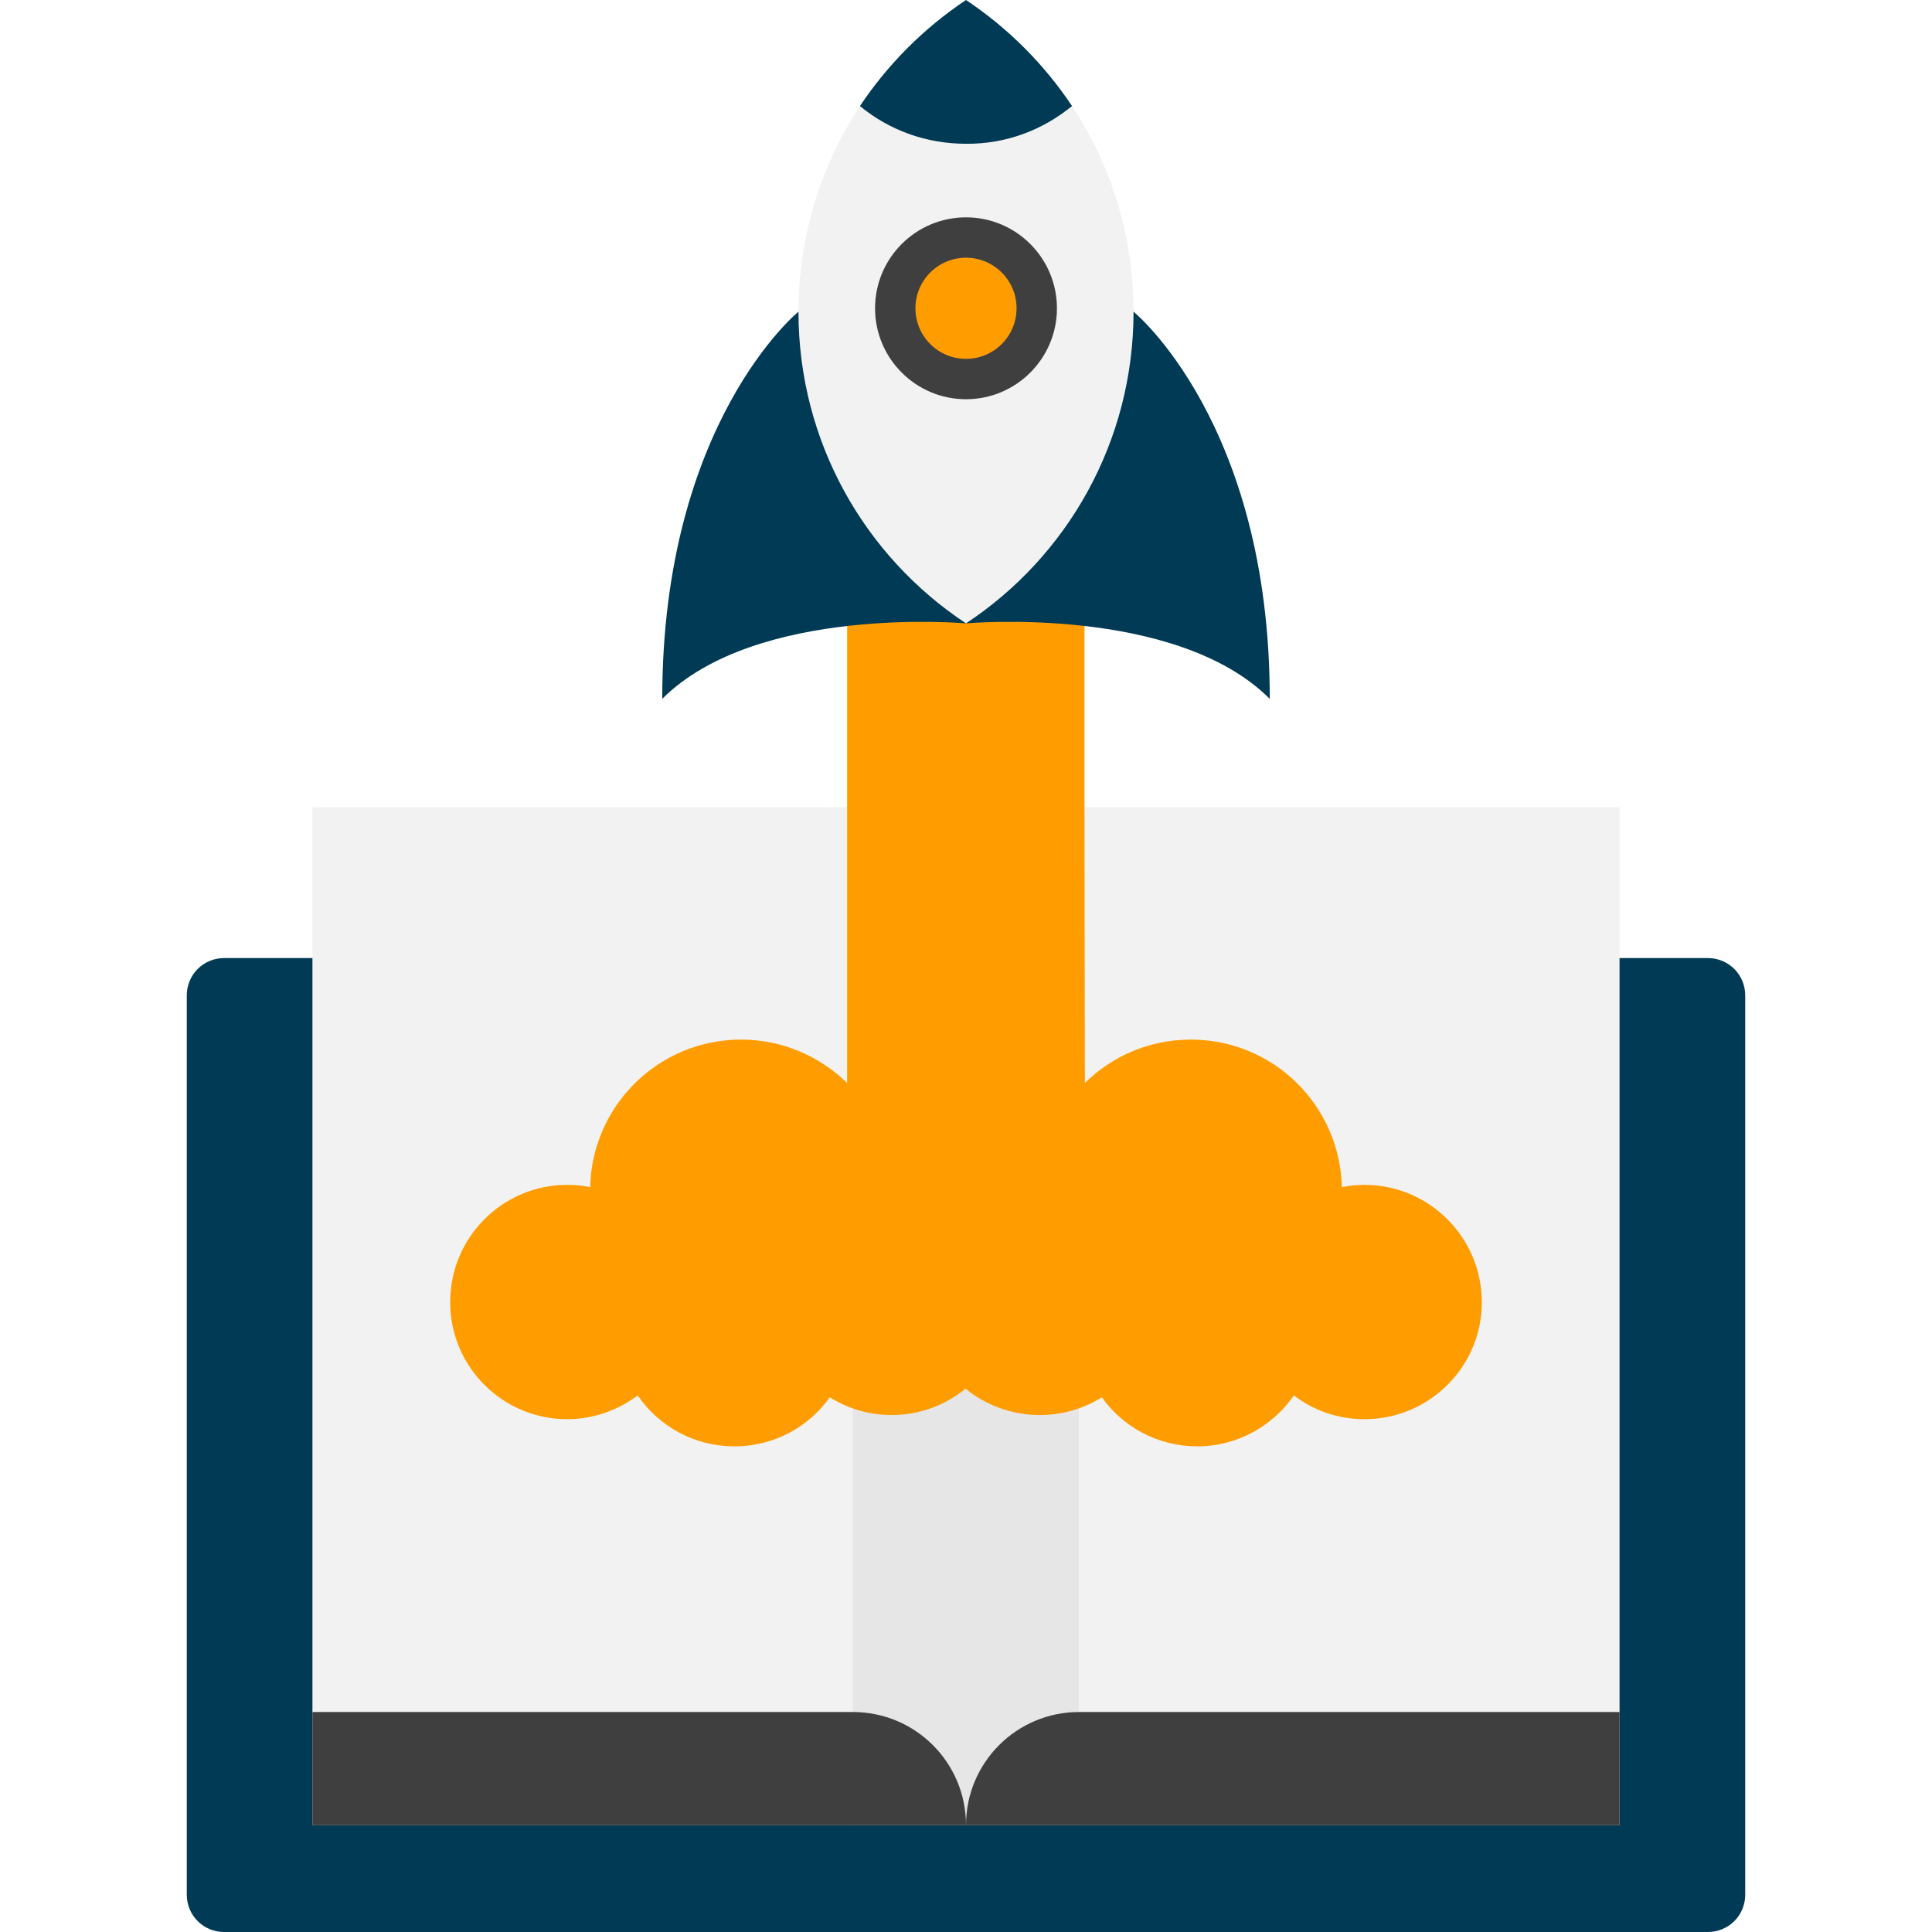
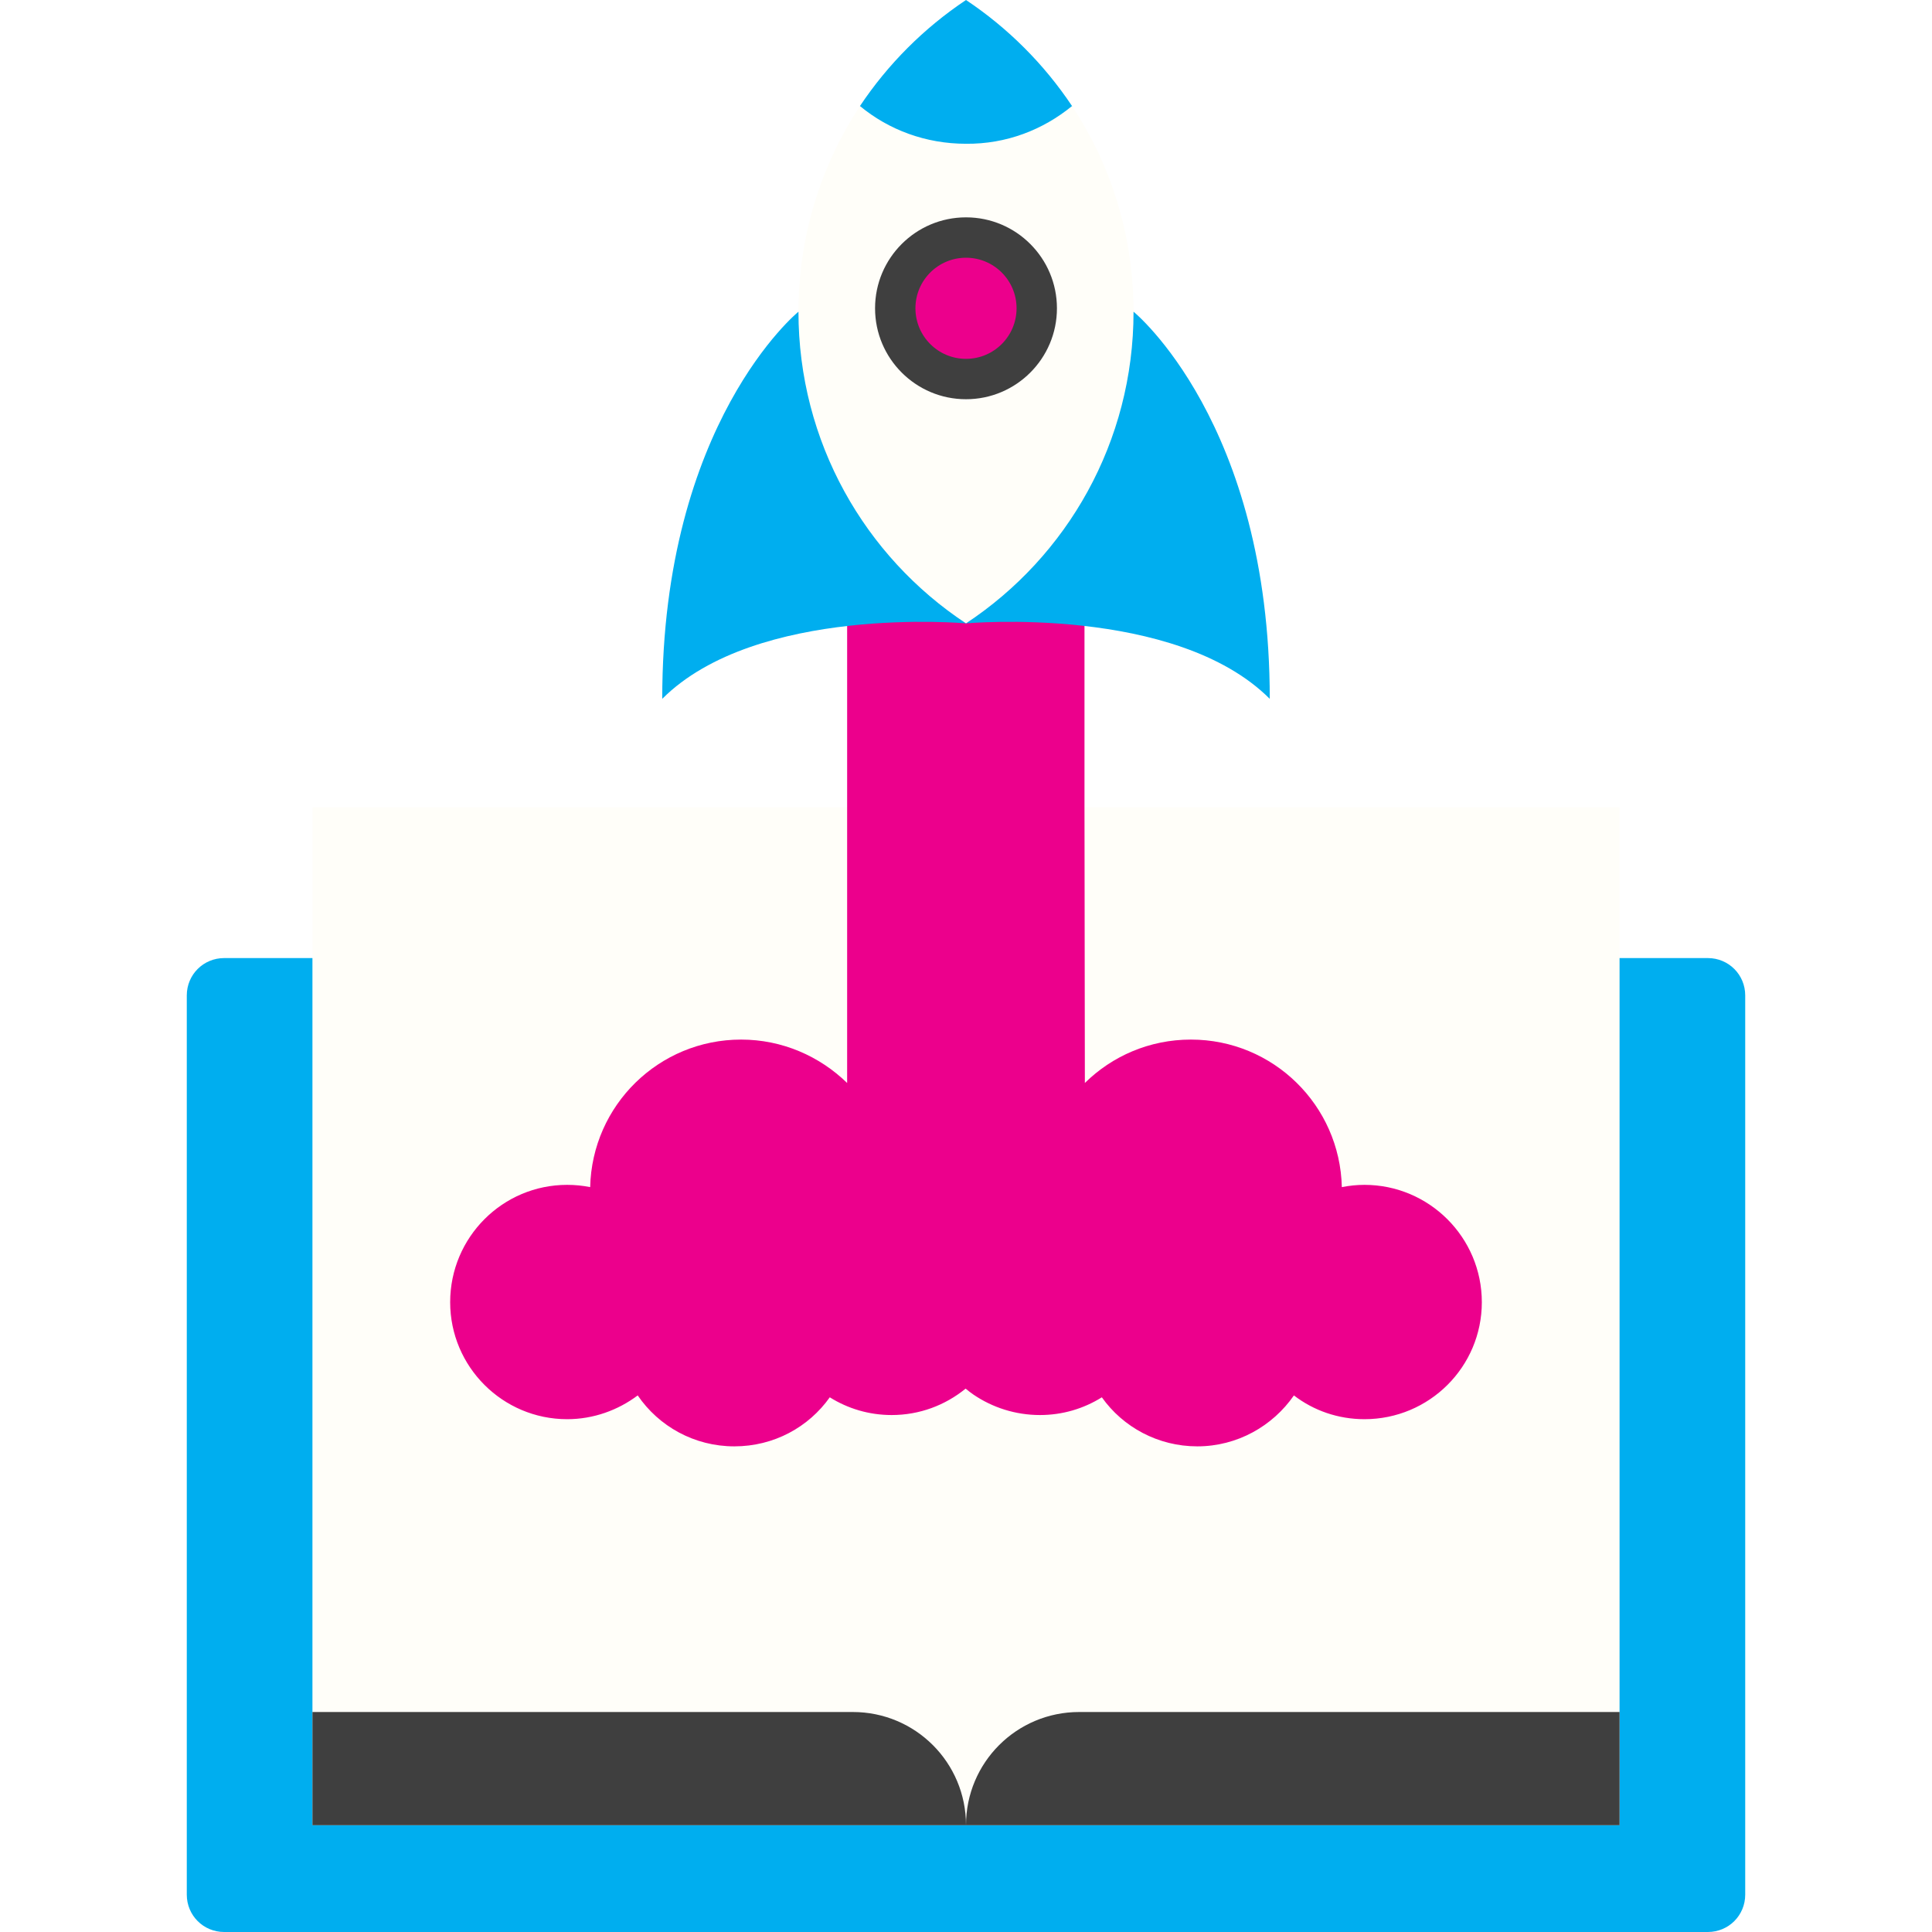
<svg xmlns="http://www.w3.org/2000/svg" version="1.1" id="Layer_1" x="0px" y="0px" viewBox="0 0 512 512" style="enable-background:new 0 0 512 512;" xml:space="preserve">
  <style type="text/css">
- 	.st0{fill:#003A54;}
- 	.st1{fill:#F2F2F2;}
- 	.st2{fill:#E6E6E6;}
- 	.st3{fill:#FF9D00;}
- 	.st4{fill:#3F3F3F;}
+ 	.st0{fill:#00AEEF;}
+ 	.st1{fill:#FFFEF9;}
+ 	.st2{fill:#EC008C;}
+ 	.st3{fill:#3F3F3F;}
</style>
  <path class="st0" d="M452.6,512H59.4c-5.5,0-9.9-4.4-9.9-9.9V263.8c0-5.5,4.4-9.9,9.9-9.9h393.2c5.5,0,9.9,4.4,9.9,9.9v238.3  C462.5,507.6,458.1,512,452.6,512z" />
  <rect x="82.8" y="213.9" class="st1" width="346.4" height="269.8" />
-   <rect x="226" y="237.3" class="st2" width="59.9" height="246.4" />
-   <path class="st3" d="M287.5,287c7.2-7.1,17.1-11.5,28.1-11.5c21.8,0,39.5,17.4,40,39.1c2-0.4,4-0.6,6-0.6  c17.1,0,31.1,13.9,31.1,31.1c0,17.1-13.9,31-31.1,31c-7,0-13.5-2.3-18.7-6.3c-5.6,8.1-15,13.5-25.6,13.5c-10.4,0-19.7-5.1-25.3-13  c-4.8,3-10.4,4.7-16.4,4.7c-6.5,0-12.6-2-17.6-5.4c-0.7-0.5-1.4-1-2.1-1.6c-5.4,4.4-12.2,7-19.6,7c-6,0-11.6-1.7-16.4-4.7  c-5.6,7.9-14.8,13-25.3,13c-10.6,0-20-5.3-25.6-13.5c-5.2,3.9-11.7,6.3-18.7,6.3c-17.1,0-31-13.9-31-31c0-17.2,13.9-31.1,31-31.1  c2.1,0,4.1,0.2,6.1,0.6c0.5-21.7,18.2-39.1,40-39.1c10.9,0,20.8,4.4,28.1,11.5v-73.1v-63.5h62.9v63.5L287.5,287L287.5,287z" />
-   <path class="st4" d="M429.2,453.7v30H256c0-16.6,13.4-30,30-30H429.2z" />
-   <path class="st4" d="M226,453.7c16.6,0,30,13.4,30,30H82.8v-30H226z" />
+   <path class="st2" d="M287.5,287c7.2-7.1,17.1-11.5,28.1-11.5c21.8,0,39.5,17.4,40,39.1c2-0.4,4-0.6,6-0.6  c17.1,0,31.1,13.9,31.1,31.1c0,17.1-13.9,31-31.1,31c-7,0-13.5-2.3-18.7-6.3c-5.6,8.1-15,13.5-25.6,13.5c-10.4,0-19.7-5.1-25.3-13  c-4.8,3-10.4,4.7-16.4,4.7c-6.5,0-12.6-2-17.6-5.4c-0.7-0.5-1.4-1-2.1-1.6c-5.4,4.4-12.2,7-19.6,7c-6,0-11.6-1.7-16.4-4.7  c-5.6,7.9-14.8,13-25.3,13c-10.6,0-20-5.3-25.6-13.5c-5.2,3.9-11.7,6.3-18.7,6.3c-17.1,0-31-13.9-31-31c0-17.2,13.9-31.1,31-31.1  c2.1,0,4.1,0.2,6.1,0.6c0.5-21.7,18.2-39.1,40-39.1c10.9,0,20.8,4.4,28.1,11.5v-73.1v-63.5h62.9v63.5L287.5,287L287.5,287z" />
+   <path class="st3" d="M429.2,453.7v30H256c0-16.6,13.4-30,30-30H429.2z" />
+   <path class="st3" d="M226,453.7c16.6,0,30,13.4,30,30H82.8v-30H226z" />
  <g>
    <path class="st0" d="M211.6,82.6c33.3,6.6,56.3,25.4,44.4,82.6c0,0-55.5-5-80.5,20C175.5,112,211.6,82.6,211.6,82.6z" />
    <path class="st0" d="M300.4,82.6c0,0,36.1,29.4,36.1,102.6c-25-25-80.5-20-80.5-20C239.3,123.9,256,95.1,300.4,82.6z" />
    <path class="st0" d="M284.1,28.1c0,13.9-17.4,29.5-28.1,29.5c-10.6,0-25.2-18.5-28.1-29.5l0,0C235.3,17,244.9,7.4,256,0   C267.1,7.4,276.7,17,284.1,28.1z" />
  </g>
  <path class="st1" d="M284.1,28.1c10.3,15.6,16.3,34.3,16.3,54.5c0,34.5-17.6,64.9-44.4,82.6c-26.8-17.7-44.4-48.1-44.4-82.6  c0-20.1,6-38.8,16.3-54.5l0,0c7.6,6.3,17.4,10,28.1,10C266.7,38.2,276.4,34.4,284.1,28.1z" />
-   <path class="st3" d="M256,63c10.3,0,18.7,8.4,18.7,18.7c0,10.3-8.4,18.7-18.7,18.7c-10.4,0-18.7-8.4-18.7-18.7  C237.3,71.4,245.7,63,256,63z" />
-   <path class="st4" d="M256,105.8c-13.3,0-24.1-10.8-24.1-24.1s10.8-24.1,24.1-24.1c13.3,0,24.1,10.8,24.1,24.1S269.3,105.8,256,105.8  z M256,68.3c-7.4,0-13.4,6-13.4,13.4s6,13.4,13.4,13.4c7.4,0,13.4-6,13.4-13.4S263.4,68.3,256,68.3z" />
+   <path class="st2" d="M256,63c10.3,0,18.7,8.4,18.7,18.7s-8.4,18.7-18.7,18.7c-10.4,0-18.7-8.4-18.7-18.7S245.7,63,256,63z" />
+   <path class="st3" d="M256,105.8c-13.3,0-24.1-10.8-24.1-24.1s10.8-24.1,24.1-24.1c13.3,0,24.1,10.8,24.1,24.1S269.3,105.8,256,105.8  z M256,68.3c-7.4,0-13.4,6-13.4,13.4s6,13.4,13.4,13.4s13.4-6,13.4-13.4S263.4,68.3,256,68.3z" />
</svg>
